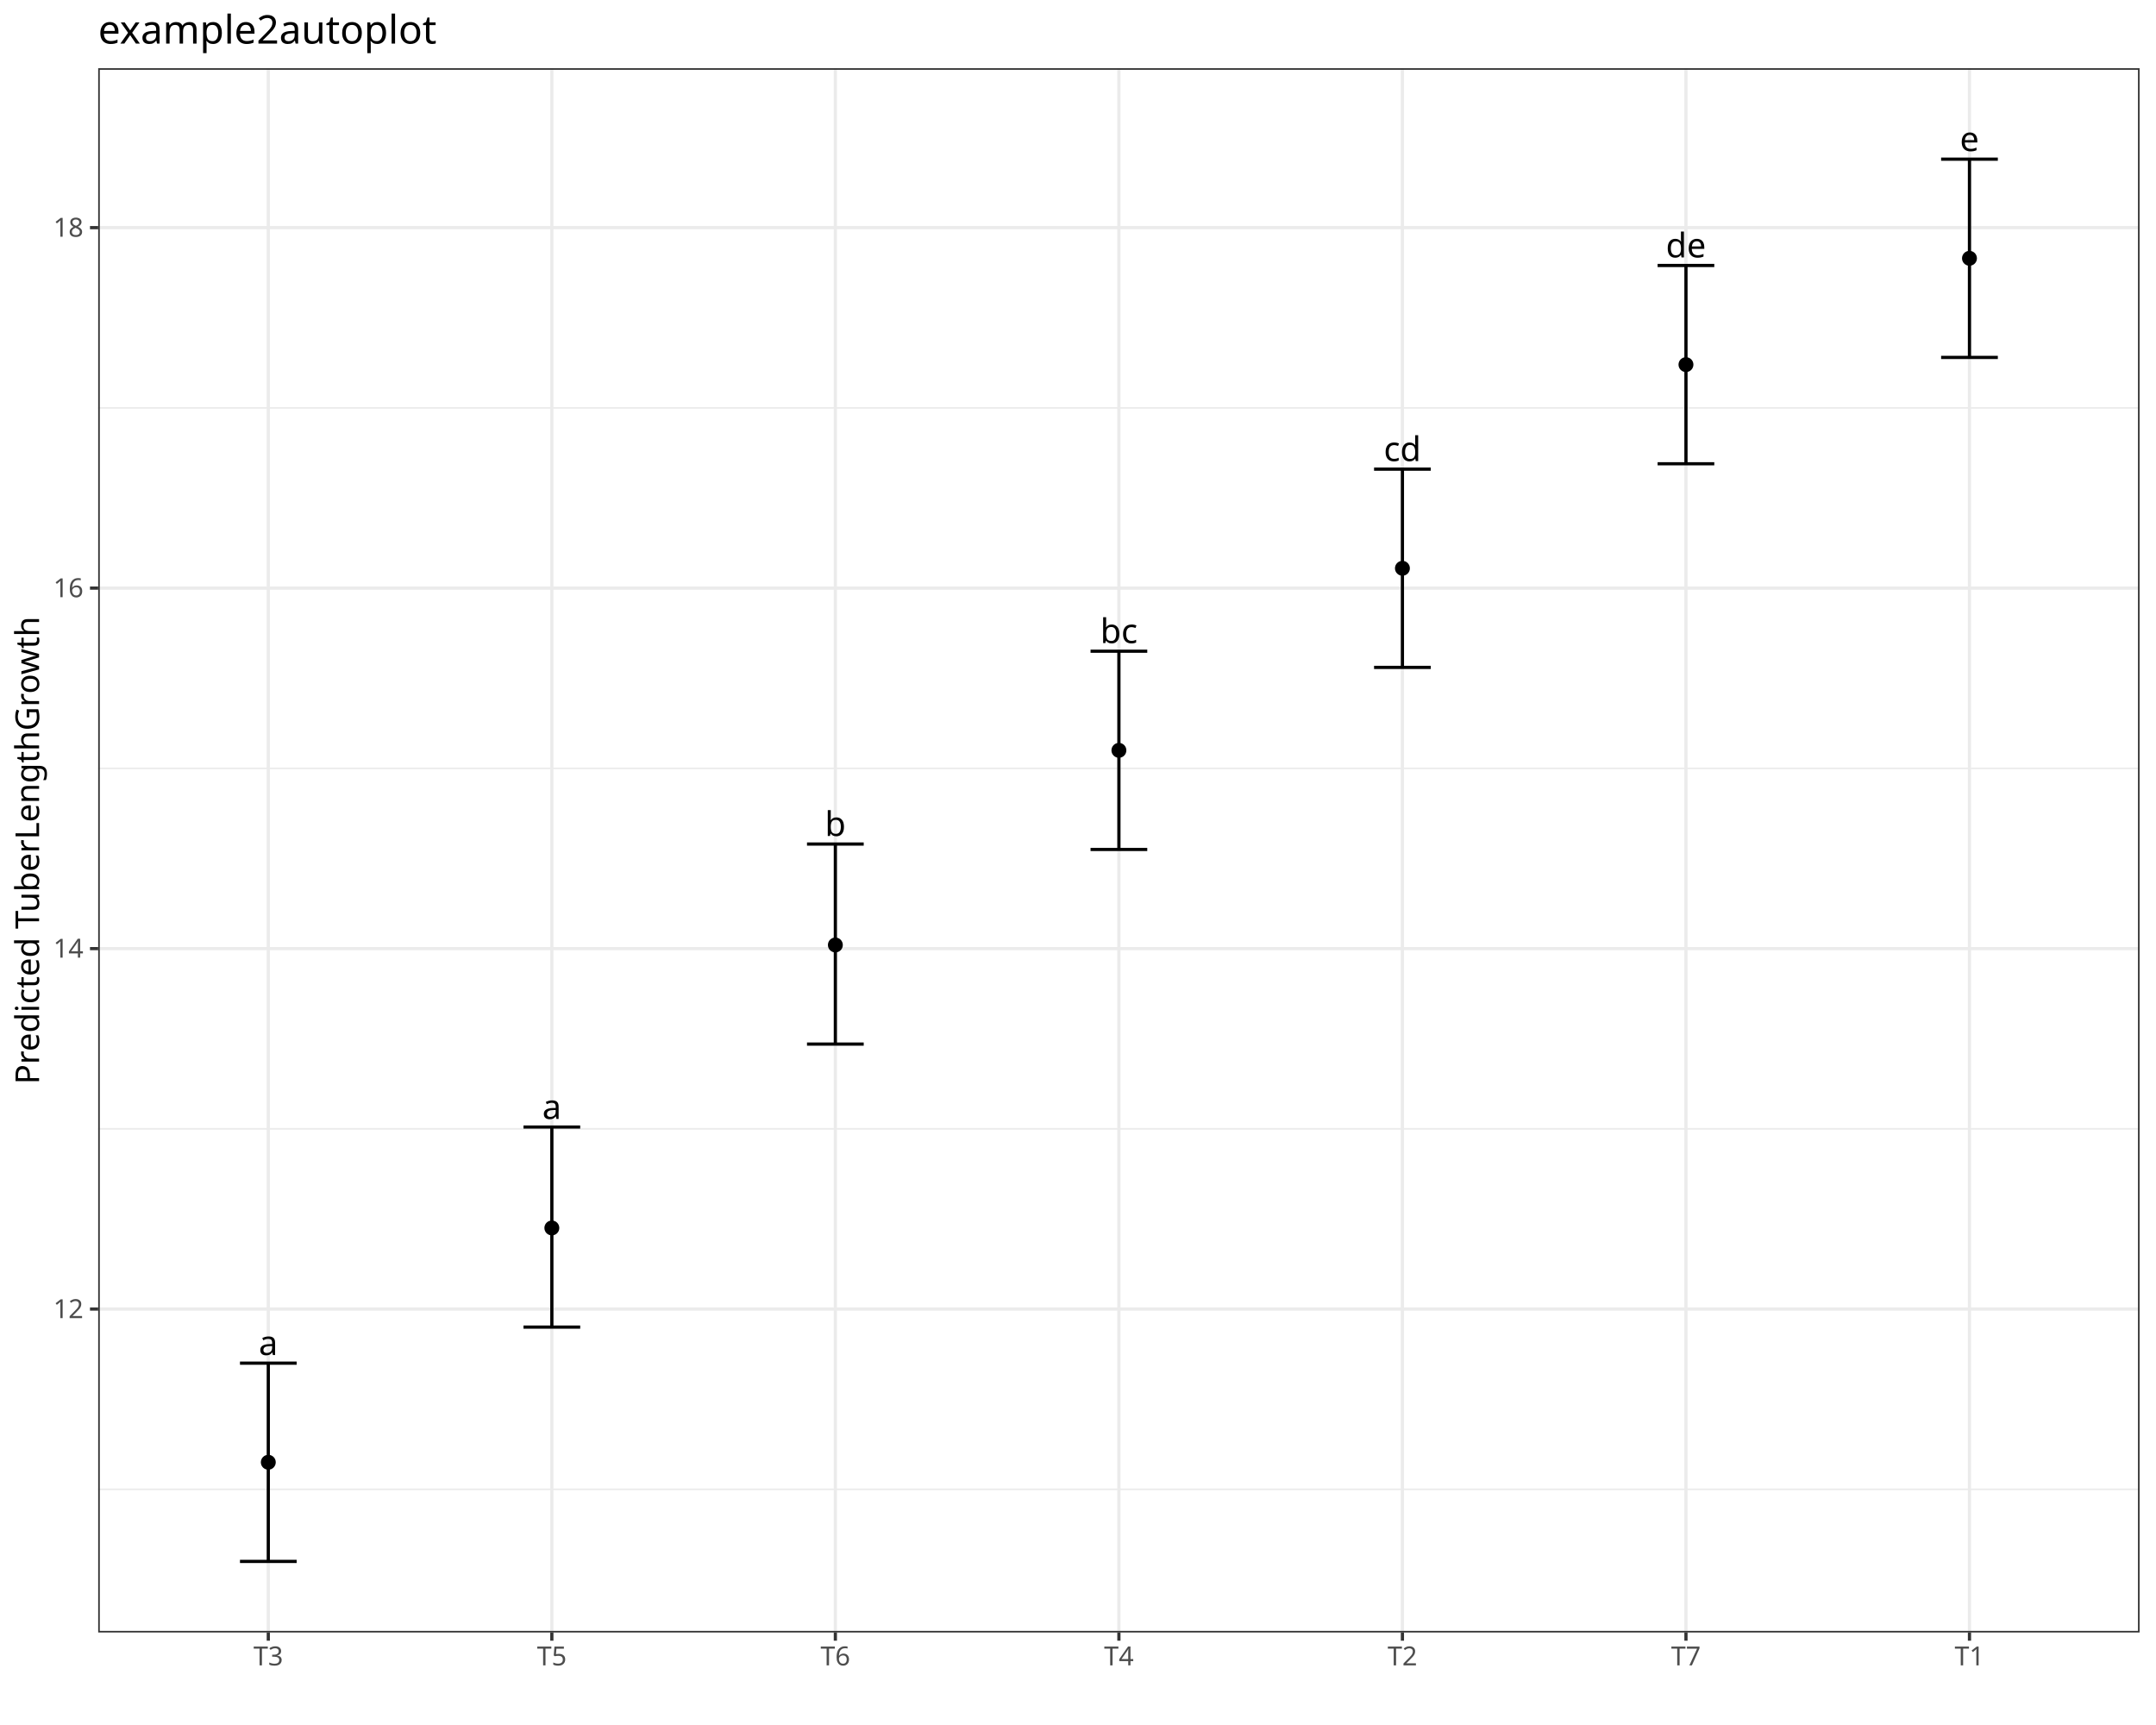
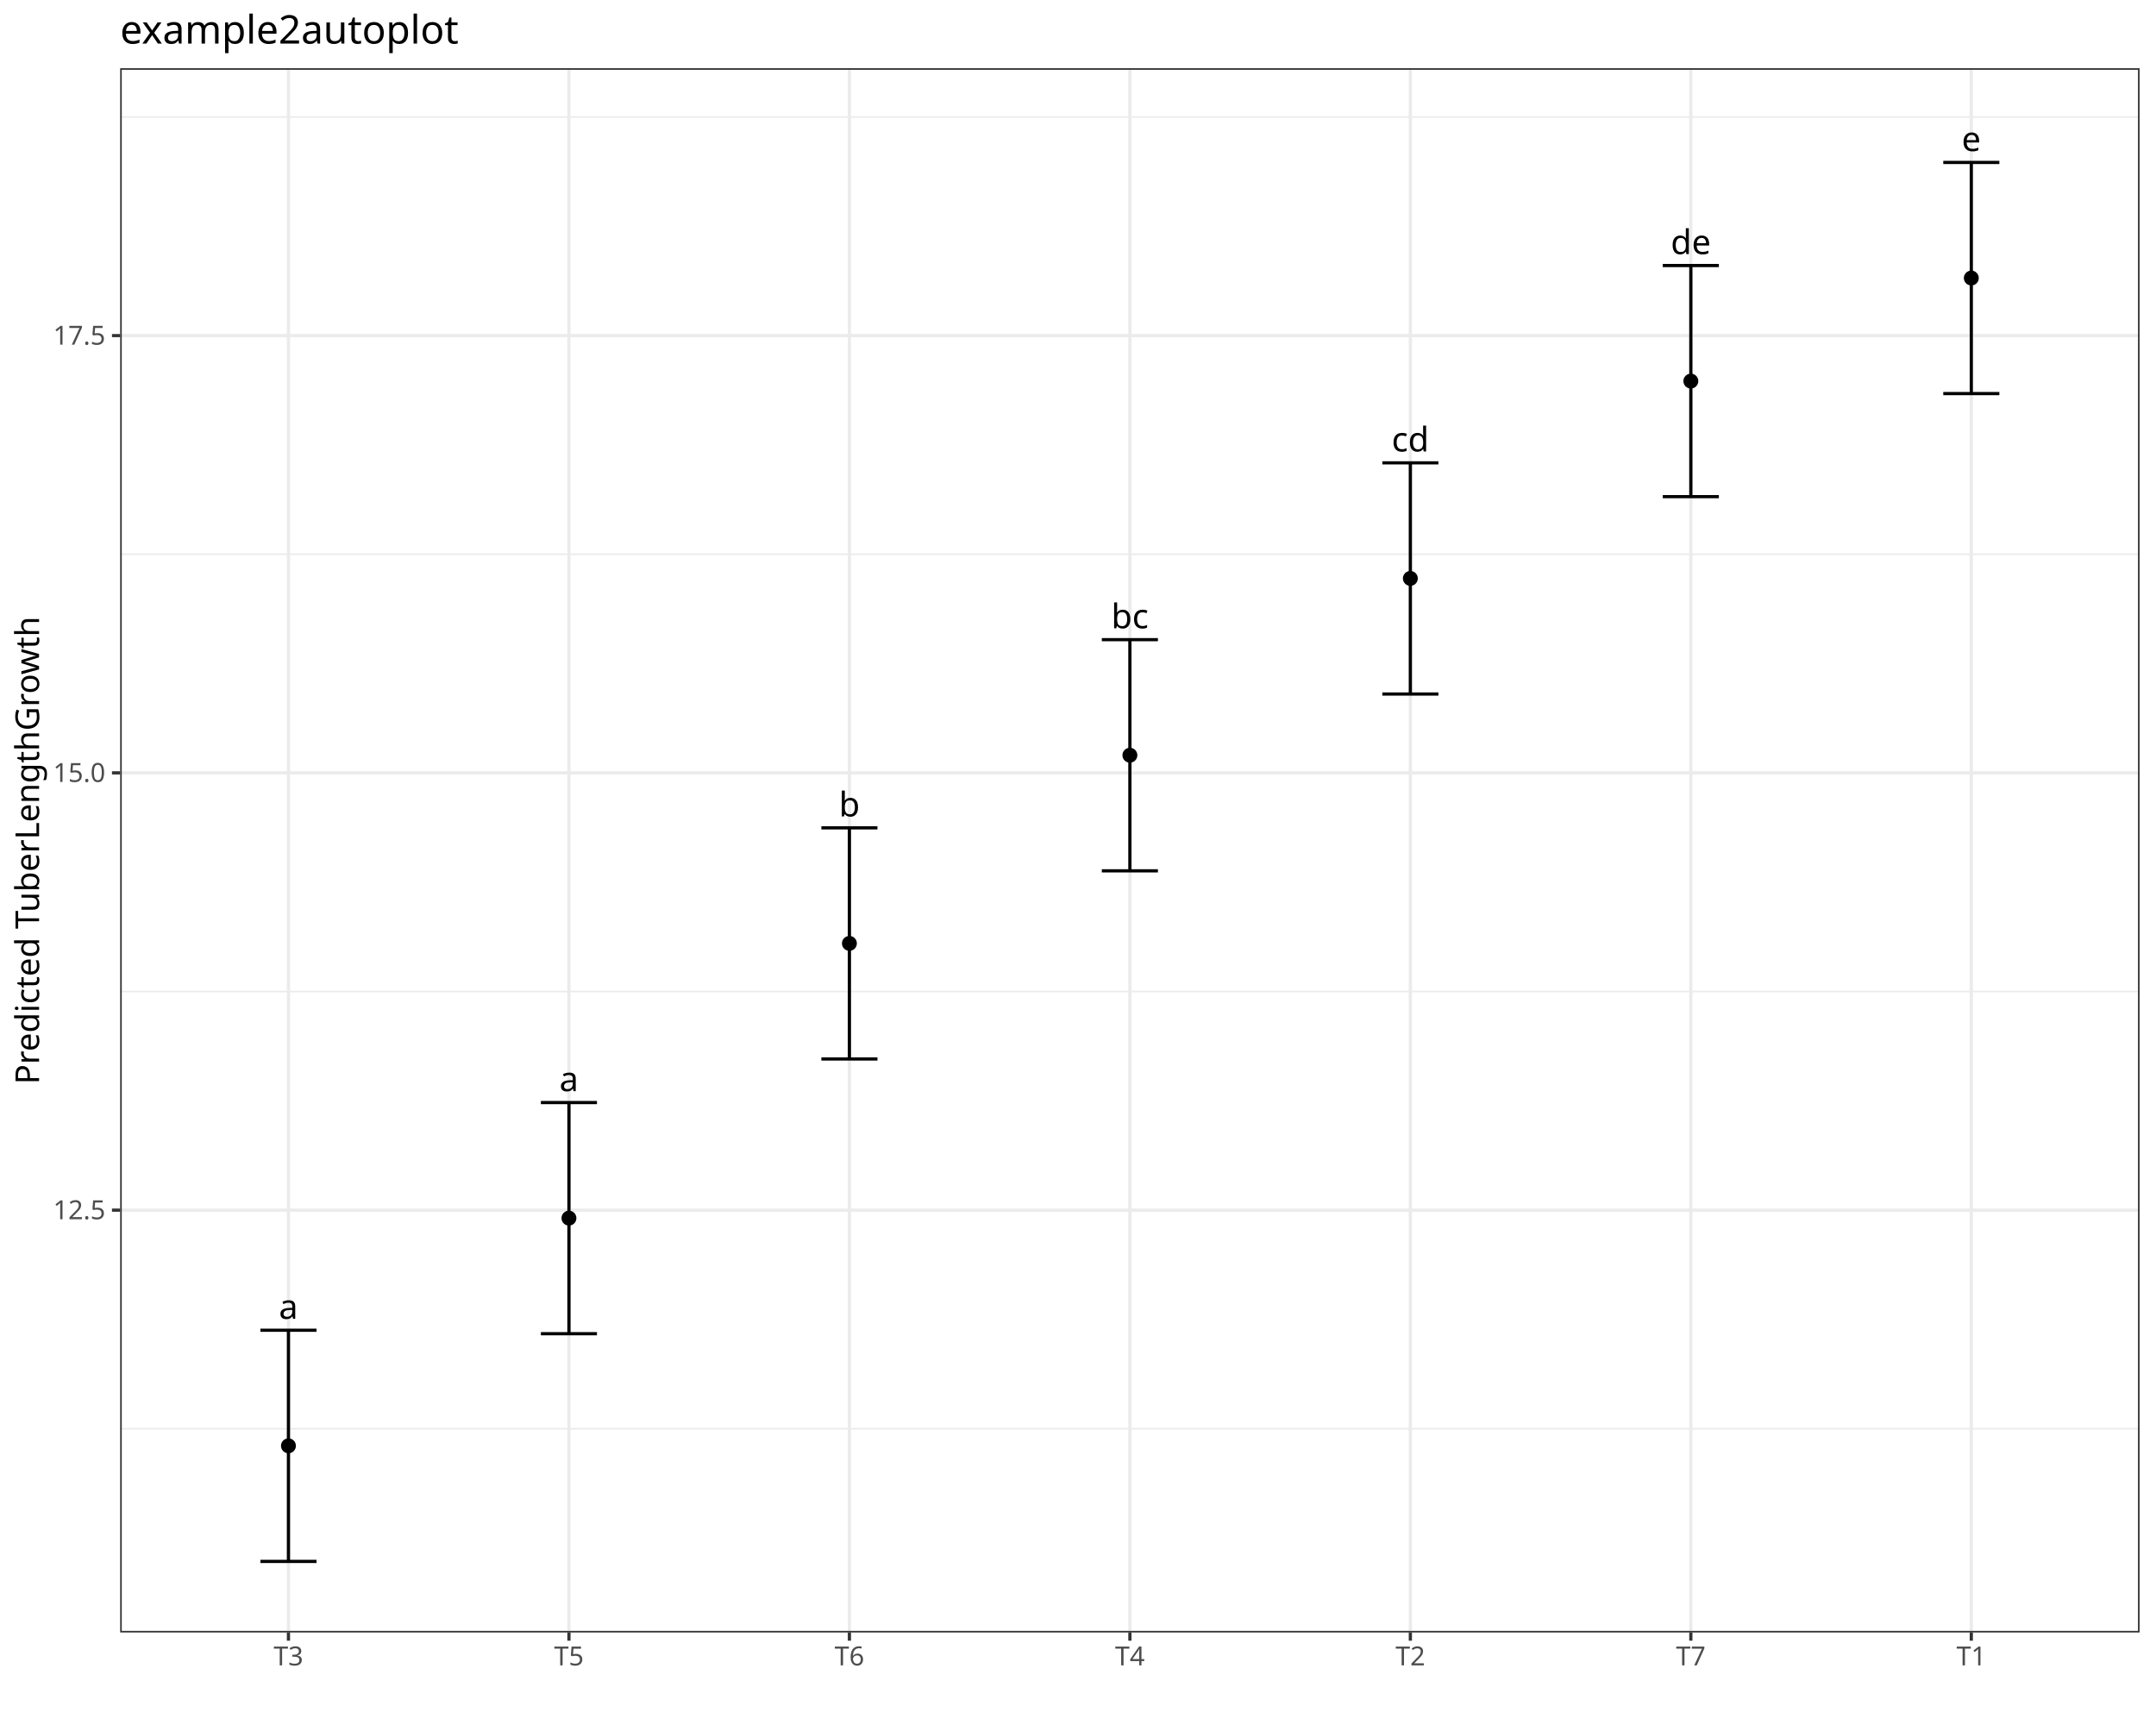
<svg xmlns="http://www.w3.org/2000/svg" class="svglite" data-engine-version="2.0" width="720.00pt" height="576.00pt" viewBox="0 0 720.00 576.00">
  <defs>
    <style type="text/css">
    .svglite line, .svglite polyline, .svglite polygon, .svglite path, .svglite rect, .svglite circle {
      fill: none;
      stroke: #000000;
      stroke-linecap: round;
      stroke-linejoin: round;
      stroke-miterlimit: 10.00;
    }
  </style>
  </defs>
  <rect width="100%" height="100%" style="stroke: none; fill: #FFFFFF;" />
  <defs>
    <clipPath id="cpMC4wMHw3MjAuMDB8MC4wMHw1NzYuMDA=">
      <rect x="0.00" y="0.00" width="720.00" height="576.00" />
    </clipPath>
  </defs>
  <g clip-path="url(#cpMC4wMHw3MjAuMDB8MC4wMHw1NzYuMDA=)">
    <rect x="0.00" y="0.00" width="720.00" height="576.00" style="stroke-width: 1.07; stroke: #FFFFFF; fill: #FFFFFF;" />
  </g>
  <defs>
-     <clipPath id="cpMzIuNzl8NzE0LjUyfDIyLjc4fDU0NS4xMQ==">
-       <rect x="32.79" y="22.78" width="681.73" height="522.33" />
+     <clipPath id="cpNDAuMTN8NzE0LjUyfDIyLjc4fDU0NS4xMQ==">
+       <rect x="40.13" y="22.78" width="674.39" height="522.33" />
    </clipPath>
  </defs>
-   <g clip-path="url(#cpMzIuNzl8NzE0LjUyfDIyLjc4fDU0NS4xMQ==)">
-     <rect x="32.79" y="22.78" width="681.73" height="522.33" style="stroke-width: 1.07; stroke: none; fill: #FFFFFF;" />
-     <polyline points="32.79,497.30 714.52,497.30 " style="stroke-width: 0.53; stroke: #EBEBEB; stroke-linecap: butt;" />
-     <polyline points="32.79,376.93 714.52,376.93 " style="stroke-width: 0.53; stroke: #EBEBEB; stroke-linecap: butt;" />
-     <polyline points="32.79,256.56 714.52,256.56 " style="stroke-width: 0.53; stroke: #EBEBEB; stroke-linecap: butt;" />
-     <polyline points="32.79,136.20 714.52,136.20 " style="stroke-width: 0.53; stroke: #EBEBEB; stroke-linecap: butt;" />
-     <polyline points="32.79,437.11 714.52,437.11 " style="stroke-width: 1.07; stroke: #EBEBEB; stroke-linecap: butt;" />
-     <polyline points="32.79,316.75 714.52,316.75 " style="stroke-width: 1.07; stroke: #EBEBEB; stroke-linecap: butt;" />
-     <polyline points="32.79,196.38 714.52,196.38 " style="stroke-width: 1.07; stroke: #EBEBEB; stroke-linecap: butt;" />
-     <polyline points="32.79,76.02 714.52,76.02 " style="stroke-width: 1.07; stroke: #EBEBEB; stroke-linecap: butt;" />
-     <polyline points="89.60,545.11 89.60,22.78 " style="stroke-width: 1.07; stroke: #EBEBEB; stroke-linecap: butt;" />
-     <polyline points="184.29,545.11 184.29,22.78 " style="stroke-width: 1.07; stroke: #EBEBEB; stroke-linecap: butt;" />
-     <polyline points="278.97,545.11 278.97,22.78 " style="stroke-width: 1.07; stroke: #EBEBEB; stroke-linecap: butt;" />
-     <polyline points="373.66,545.11 373.66,22.78 " style="stroke-width: 1.07; stroke: #EBEBEB; stroke-linecap: butt;" />
-     <polyline points="468.34,545.11 468.34,22.78 " style="stroke-width: 1.07; stroke: #EBEBEB; stroke-linecap: butt;" />
-     <polyline points="563.03,545.11 563.03,22.78 " style="stroke-width: 1.07; stroke: #EBEBEB; stroke-linecap: butt;" />
-     <polyline points="657.71,545.11 657.71,22.78 " style="stroke-width: 1.07; stroke: #EBEBEB; stroke-linecap: butt;" />
-     <circle cx="89.60" cy="488.27" r="2.49" style="stroke-width: 0.71; stroke: none; fill: #000000;" />
-     <circle cx="184.29" cy="410.03" r="2.49" style="stroke-width: 0.71; stroke: none; fill: #000000;" />
-     <circle cx="278.97" cy="315.54" r="2.49" style="stroke-width: 0.71; stroke: none; fill: #000000;" />
-     <circle cx="373.66" cy="250.55" r="2.49" style="stroke-width: 0.71; stroke: none; fill: #000000;" />
-     <circle cx="468.34" cy="189.76" r="2.49" style="stroke-width: 0.71; stroke: none; fill: #000000;" />
-     <circle cx="563.03" cy="121.75" r="2.49" style="stroke-width: 0.71; stroke: none; fill: #000000;" />
-     <circle cx="657.71" cy="86.25" r="2.49" style="stroke-width: 0.71; stroke: none; fill: #000000;" />
-     <polyline points="80.14,455.17 99.07,455.17 " style="stroke-width: 1.07; stroke-linecap: butt;" />
-     <polyline points="89.60,455.17 89.60,521.37 " style="stroke-width: 1.07; stroke-linecap: butt;" />
-     <polyline points="80.14,521.37 99.07,521.37 " style="stroke-width: 1.07; stroke-linecap: butt;" />
-     <polyline points="174.82,376.33 193.76,376.33 " style="stroke-width: 1.07; stroke-linecap: butt;" />
-     <polyline points="184.29,376.33 184.29,443.13 " style="stroke-width: 1.07; stroke-linecap: butt;" />
-     <polyline points="174.82,443.13 193.76,443.13 " style="stroke-width: 1.07; stroke-linecap: butt;" />
-     <polyline points="269.50,281.84 288.44,281.84 " style="stroke-width: 1.07; stroke-linecap: butt;" />
-     <polyline points="278.97,281.84 278.97,348.64 " style="stroke-width: 1.07; stroke-linecap: butt;" />
-     <polyline points="269.50,348.64 288.44,348.64 " style="stroke-width: 1.07; stroke-linecap: butt;" />
-     <polyline points="364.19,217.45 383.13,217.45 " style="stroke-width: 1.07; stroke-linecap: butt;" />
-     <polyline points="373.66,217.45 373.66,283.65 " style="stroke-width: 1.07; stroke-linecap: butt;" />
-     <polyline points="364.19,283.65 383.13,283.65 " style="stroke-width: 1.07; stroke-linecap: butt;" />
-     <polyline points="458.87,156.66 477.81,156.66 " style="stroke-width: 1.07; stroke-linecap: butt;" />
-     <polyline points="468.34,156.66 468.34,222.86 " style="stroke-width: 1.07; stroke-linecap: butt;" />
-     <polyline points="458.87,222.86 477.81,222.86 " style="stroke-width: 1.07; stroke-linecap: butt;" />
-     <polyline points="553.56,88.65 572.49,88.65 " style="stroke-width: 1.07; stroke-linecap: butt;" />
-     <polyline points="563.03,88.65 563.03,154.86 " style="stroke-width: 1.07; stroke-linecap: butt;" />
-     <polyline points="553.56,154.86 572.49,154.86 " style="stroke-width: 1.07; stroke-linecap: butt;" />
-     <polyline points="648.24,53.15 667.18,53.15 " style="stroke-width: 1.07; stroke-linecap: butt;" />
-     <polyline points="657.71,53.15 657.71,119.35 " style="stroke-width: 1.07; stroke-linecap: butt;" />
-     <polyline points="648.24,119.35 667.18,119.35 " style="stroke-width: 1.07; stroke-linecap: butt;" />
-     <text x="89.60" y="452.46" text-anchor="middle" style="font-size: 11.38px; font-family: sans;" textLength="6.33px" lengthAdjust="spacingAndGlyphs">a</text>
-     <text x="184.29" y="373.63" text-anchor="middle" style="font-size: 11.38px; font-family: sans;" textLength="6.33px" lengthAdjust="spacingAndGlyphs">a</text>
-     <text x="278.97" y="279.14" text-anchor="middle" style="font-size: 11.38px; font-family: sans;" textLength="6.33px" lengthAdjust="spacingAndGlyphs">b</text>
-     <text x="373.66" y="214.74" text-anchor="middle" style="font-size: 11.38px; font-family: sans;" textLength="12.03px" lengthAdjust="spacingAndGlyphs">bc</text>
-     <text x="468.34" y="153.96" text-anchor="middle" style="font-size: 11.38px; font-family: sans;" textLength="12.03px" lengthAdjust="spacingAndGlyphs">cd</text>
-     <text x="563.03" y="85.95" text-anchor="middle" style="font-size: 11.38px; font-family: sans;" textLength="12.66px" lengthAdjust="spacingAndGlyphs">de</text>
-     <text x="657.71" y="50.44" text-anchor="middle" style="font-size: 11.38px; font-family: sans;" textLength="6.33px" lengthAdjust="spacingAndGlyphs">e</text>
-     <rect x="32.79" y="22.78" width="681.73" height="522.33" style="stroke-width: 1.07; stroke: #333333;" />
+   <g clip-path="url(#cpNDAuMTN8NzE0LjUyfDIyLjc4fDU0NS4xMQ==)">
+     <rect x="40.13" y="22.78" width="674.39" height="522.33" style="stroke-width: 1.07; stroke: none; fill: #FFFFFF;" />
+     <polyline points="40.13,477.08 714.52,477.08 " style="stroke-width: 0.53; stroke: #EBEBEB; stroke-linecap: butt;" />
+     <polyline points="40.13,331.08 714.52,331.08 " style="stroke-width: 0.53; stroke: #EBEBEB; stroke-linecap: butt;" />
+     <polyline points="40.13,185.07 714.52,185.07 " style="stroke-width: 0.53; stroke: #EBEBEB; stroke-linecap: butt;" />
+     <polyline points="40.13,39.06 714.52,39.06 " style="stroke-width: 0.53; stroke: #EBEBEB; stroke-linecap: butt;" />
+     <polyline points="40.13,404.08 714.52,404.08 " style="stroke-width: 1.07; stroke: #EBEBEB; stroke-linecap: butt;" />
+     <polyline points="40.13,258.07 714.52,258.07 " style="stroke-width: 1.07; stroke: #EBEBEB; stroke-linecap: butt;" />
+     <polyline points="40.13,112.06 714.52,112.06 " style="stroke-width: 1.07; stroke: #EBEBEB; stroke-linecap: butt;" />
+     <polyline points="96.33,545.11 96.33,22.78 " style="stroke-width: 1.07; stroke: #EBEBEB; stroke-linecap: butt;" />
+     <polyline points="190.00,545.11 190.00,22.78 " style="stroke-width: 1.07; stroke: #EBEBEB; stroke-linecap: butt;" />
+     <polyline points="283.66,545.11 283.66,22.78 " style="stroke-width: 1.07; stroke: #EBEBEB; stroke-linecap: butt;" />
+     <polyline points="377.33,545.11 377.33,22.78 " style="stroke-width: 1.07; stroke: #EBEBEB; stroke-linecap: butt;" />
+     <polyline points="470.99,545.11 470.99,22.78 " style="stroke-width: 1.07; stroke: #EBEBEB; stroke-linecap: butt;" />
+     <polyline points="564.66,545.11 564.66,22.78 " style="stroke-width: 1.07; stroke: #EBEBEB; stroke-linecap: butt;" />
+     <polyline points="658.32,545.11 658.32,22.78 " style="stroke-width: 1.07; stroke: #EBEBEB; stroke-linecap: butt;" />
+     <circle cx="96.33" cy="482.78" r="2.49" style="stroke-width: 0.71; stroke: none; fill: #000000;" />
+     <circle cx="190.00" cy="406.75" r="2.49" style="stroke-width: 0.71; stroke: none; fill: #000000;" />
+     <circle cx="283.66" cy="315.01" r="2.49" style="stroke-width: 0.71; stroke: none; fill: #000000;" />
+     <circle cx="377.33" cy="252.18" r="2.49" style="stroke-width: 0.71; stroke: none; fill: #000000;" />
+     <circle cx="470.99" cy="193.14" r="2.49" style="stroke-width: 0.71; stroke: none; fill: #000000;" />
+     <circle cx="564.66" cy="127.25" r="2.49" style="stroke-width: 0.71; stroke: none; fill: #000000;" />
+     <circle cx="658.32" cy="92.84" r="2.49" style="stroke-width: 0.71; stroke: none; fill: #000000;" />
+     <polyline points="86.97,444.18 105.70,444.18 " style="stroke-width: 1.07; stroke-linecap: butt;" />
+     <polyline points="96.33,444.18 96.33,521.37 " style="stroke-width: 1.07; stroke-linecap: butt;" />
+     <polyline points="86.97,521.37 105.70,521.37 " style="stroke-width: 1.07; stroke-linecap: butt;" />
+     <polyline points="180.63,368.16 199.36,368.16 " style="stroke-width: 1.07; stroke-linecap: butt;" />
+     <polyline points="190.00,368.16 190.00,445.35 " style="stroke-width: 1.07; stroke-linecap: butt;" />
+     <polyline points="180.63,445.35 199.36,445.35 " style="stroke-width: 1.07; stroke-linecap: butt;" />
+     <polyline points="274.30,276.42 293.03,276.42 " style="stroke-width: 1.07; stroke-linecap: butt;" />
+     <polyline points="283.66,276.42 283.66,353.61 " style="stroke-width: 1.07; stroke-linecap: butt;" />
+     <polyline points="274.30,353.61 293.03,353.61 " style="stroke-width: 1.07; stroke-linecap: butt;" />
+     <polyline points="367.96,213.59 386.69,213.59 " style="stroke-width: 1.07; stroke-linecap: butt;" />
+     <polyline points="377.33,213.59 377.33,290.78 " style="stroke-width: 1.07; stroke-linecap: butt;" />
+     <polyline points="367.96,290.78 386.69,290.78 " style="stroke-width: 1.07; stroke-linecap: butt;" />
+     <polyline points="461.63,154.55 480.36,154.55 " style="stroke-width: 1.07; stroke-linecap: butt;" />
+     <polyline points="470.99,154.55 470.99,231.74 " style="stroke-width: 1.07; stroke-linecap: butt;" />
+     <polyline points="461.63,231.74 480.36,231.74 " style="stroke-width: 1.07; stroke-linecap: butt;" />
+     <polyline points="555.29,88.66 574.02,88.66 " style="stroke-width: 1.07; stroke-linecap: butt;" />
+     <polyline points="564.66,88.66 564.66,165.84 " style="stroke-width: 1.07; stroke-linecap: butt;" />
+     <polyline points="555.29,165.84 574.02,165.84 " style="stroke-width: 1.07; stroke-linecap: butt;" />
+     <polyline points="648.96,54.24 667.69,54.24 " style="stroke-width: 1.07; stroke-linecap: butt;" />
+     <polyline points="658.32,54.24 658.32,131.43 " style="stroke-width: 1.07; stroke-linecap: butt;" />
+     <polyline points="648.96,131.43 667.69,131.43 " style="stroke-width: 1.07; stroke-linecap: butt;" />
+     <text x="96.33" y="440.38" text-anchor="middle" style="font-size: 11.38px; font-family: sans;" textLength="6.33px" lengthAdjust="spacingAndGlyphs">a</text>
+     <text x="190.00" y="364.36" text-anchor="middle" style="font-size: 11.38px; font-family: sans;" textLength="6.33px" lengthAdjust="spacingAndGlyphs">a</text>
+     <text x="283.66" y="272.62" text-anchor="middle" style="font-size: 11.38px; font-family: sans;" textLength="6.33px" lengthAdjust="spacingAndGlyphs">b</text>
+     <text x="377.33" y="209.79" text-anchor="middle" style="font-size: 11.38px; font-family: sans;" textLength="12.03px" lengthAdjust="spacingAndGlyphs">bc</text>
+     <text x="470.99" y="150.75" text-anchor="middle" style="font-size: 11.38px; font-family: sans;" textLength="12.03px" lengthAdjust="spacingAndGlyphs">cd</text>
+     <text x="564.66" y="84.85" text-anchor="middle" style="font-size: 11.38px; font-family: sans;" textLength="12.66px" lengthAdjust="spacingAndGlyphs">de</text>
+     <text x="658.32" y="50.44" text-anchor="middle" style="font-size: 11.38px; font-family: sans;" textLength="6.33px" lengthAdjust="spacingAndGlyphs">e</text>
+     <rect x="40.13" y="22.78" width="674.39" height="522.33" style="stroke-width: 1.07; stroke: #333333;" />
  </g>
  <g clip-path="url(#cpMC4wMHw3MjAuMDB8MC4wMHw1NzYuMDA=)">
-     <text x="27.86" y="440.14" text-anchor="end" style="font-size: 8.80px; fill: #4D4D4D; font-family: sans;" textLength="9.79px" lengthAdjust="spacingAndGlyphs">12</text>
-     <text x="27.86" y="319.78" text-anchor="end" style="font-size: 8.80px; fill: #4D4D4D; font-family: sans;" textLength="9.79px" lengthAdjust="spacingAndGlyphs">14</text>
-     <text x="27.86" y="199.41" text-anchor="end" style="font-size: 8.80px; fill: #4D4D4D; font-family: sans;" textLength="9.79px" lengthAdjust="spacingAndGlyphs">16</text>
-     <text x="27.86" y="79.04" text-anchor="end" style="font-size: 8.80px; fill: #4D4D4D; font-family: sans;" textLength="9.79px" lengthAdjust="spacingAndGlyphs">18</text>
-     <polyline points="30.05,437.11 32.79,437.11 " style="stroke-width: 1.07; stroke: #333333; stroke-linecap: butt;" />
-     <polyline points="30.05,316.75 32.79,316.75 " style="stroke-width: 1.07; stroke: #333333; stroke-linecap: butt;" />
-     <polyline points="30.05,196.38 32.79,196.38 " style="stroke-width: 1.07; stroke: #333333; stroke-linecap: butt;" />
-     <polyline points="30.05,76.02 32.79,76.02 " style="stroke-width: 1.07; stroke: #333333; stroke-linecap: butt;" />
-     <polyline points="89.60,547.85 89.60,545.11 " style="stroke-width: 1.07; stroke: #333333; stroke-linecap: butt;" />
-     <polyline points="184.29,547.85 184.29,545.11 " style="stroke-width: 1.07; stroke: #333333; stroke-linecap: butt;" />
-     <polyline points="278.97,547.85 278.97,545.11 " style="stroke-width: 1.07; stroke: #333333; stroke-linecap: butt;" />
-     <polyline points="373.66,547.85 373.66,545.11 " style="stroke-width: 1.07; stroke: #333333; stroke-linecap: butt;" />
-     <polyline points="468.34,547.85 468.34,545.11 " style="stroke-width: 1.07; stroke: #333333; stroke-linecap: butt;" />
-     <polyline points="563.03,547.85 563.03,545.11 " style="stroke-width: 1.07; stroke: #333333; stroke-linecap: butt;" />
-     <polyline points="657.71,547.85 657.71,545.11 " style="stroke-width: 1.07; stroke: #333333; stroke-linecap: butt;" />
-     <text x="89.60" y="556.10" text-anchor="middle" style="font-size: 8.80px; fill: #4D4D4D; font-family: sans;" textLength="10.27px" lengthAdjust="spacingAndGlyphs">T3</text>
-     <text x="184.29" y="556.10" text-anchor="middle" style="font-size: 8.80px; fill: #4D4D4D; font-family: sans;" textLength="10.27px" lengthAdjust="spacingAndGlyphs">T5</text>
-     <text x="278.97" y="556.10" text-anchor="middle" style="font-size: 8.80px; fill: #4D4D4D; font-family: sans;" textLength="10.27px" lengthAdjust="spacingAndGlyphs">T6</text>
-     <text x="373.66" y="556.10" text-anchor="middle" style="font-size: 8.80px; fill: #4D4D4D; font-family: sans;" textLength="10.27px" lengthAdjust="spacingAndGlyphs">T4</text>
-     <text x="468.34" y="556.10" text-anchor="middle" style="font-size: 8.80px; fill: #4D4D4D; font-family: sans;" textLength="10.27px" lengthAdjust="spacingAndGlyphs">T2</text>
-     <text x="563.03" y="556.10" text-anchor="middle" style="font-size: 8.80px; fill: #4D4D4D; font-family: sans;" textLength="10.27px" lengthAdjust="spacingAndGlyphs">T7</text>
-     <text x="657.71" y="556.10" text-anchor="middle" style="font-size: 8.80px; fill: #4D4D4D; font-family: sans;" textLength="10.27px" lengthAdjust="spacingAndGlyphs">T1</text>
+     <text x="35.20" y="407.11" text-anchor="end" style="font-size: 8.80px; fill: #4D4D4D; font-family: sans;" textLength="17.13px" lengthAdjust="spacingAndGlyphs">12.5</text>
+     <text x="35.20" y="261.10" text-anchor="end" style="font-size: 8.80px; fill: #4D4D4D; font-family: sans;" textLength="17.13px" lengthAdjust="spacingAndGlyphs">15.0</text>
+     <text x="35.20" y="115.09" text-anchor="end" style="font-size: 8.80px; fill: #4D4D4D; font-family: sans;" textLength="17.13px" lengthAdjust="spacingAndGlyphs">17.5</text>
+     <polyline points="37.39,404.08 40.13,404.08 " style="stroke-width: 1.07; stroke: #333333; stroke-linecap: butt;" />
+     <polyline points="37.39,258.07 40.13,258.07 " style="stroke-width: 1.07; stroke: #333333; stroke-linecap: butt;" />
+     <polyline points="37.39,112.06 40.13,112.06 " style="stroke-width: 1.07; stroke: #333333; stroke-linecap: butt;" />
+     <polyline points="96.33,547.85 96.33,545.11 " style="stroke-width: 1.07; stroke: #333333; stroke-linecap: butt;" />
+     <polyline points="190.00,547.85 190.00,545.11 " style="stroke-width: 1.07; stroke: #333333; stroke-linecap: butt;" />
+     <polyline points="283.66,547.85 283.66,545.11 " style="stroke-width: 1.07; stroke: #333333; stroke-linecap: butt;" />
+     <polyline points="377.33,547.85 377.33,545.11 " style="stroke-width: 1.07; stroke: #333333; stroke-linecap: butt;" />
+     <polyline points="470.99,547.85 470.99,545.11 " style="stroke-width: 1.07; stroke: #333333; stroke-linecap: butt;" />
+     <polyline points="564.66,547.85 564.66,545.11 " style="stroke-width: 1.07; stroke: #333333; stroke-linecap: butt;" />
+     <polyline points="658.32,547.85 658.32,545.11 " style="stroke-width: 1.07; stroke: #333333; stroke-linecap: butt;" />
+     <text x="96.33" y="556.10" text-anchor="middle" style="font-size: 8.80px; fill: #4D4D4D; font-family: sans;" textLength="10.27px" lengthAdjust="spacingAndGlyphs">T3</text>
+     <text x="190.00" y="556.10" text-anchor="middle" style="font-size: 8.80px; fill: #4D4D4D; font-family: sans;" textLength="10.27px" lengthAdjust="spacingAndGlyphs">T5</text>
+     <text x="283.66" y="556.10" text-anchor="middle" style="font-size: 8.80px; fill: #4D4D4D; font-family: sans;" textLength="10.27px" lengthAdjust="spacingAndGlyphs">T6</text>
+     <text x="377.33" y="556.10" text-anchor="middle" style="font-size: 8.80px; fill: #4D4D4D; font-family: sans;" textLength="10.27px" lengthAdjust="spacingAndGlyphs">T4</text>
+     <text x="470.99" y="556.10" text-anchor="middle" style="font-size: 8.80px; fill: #4D4D4D; font-family: sans;" textLength="10.27px" lengthAdjust="spacingAndGlyphs">T2</text>
+     <text x="564.66" y="556.10" text-anchor="middle" style="font-size: 8.80px; fill: #4D4D4D; font-family: sans;" textLength="10.27px" lengthAdjust="spacingAndGlyphs">T7</text>
+     <text x="658.32" y="556.10" text-anchor="middle" style="font-size: 8.80px; fill: #4D4D4D; font-family: sans;" textLength="10.27px" lengthAdjust="spacingAndGlyphs">T1</text>
    <text transform="translate(13.05,283.95) rotate(-90)" text-anchor="middle" style="font-size: 11.00px; font-family: sans;" textLength="147.38px" lengthAdjust="spacingAndGlyphs">Predicted TuberLengthGrowth</text>
-     <text x="32.79" y="14.56" style="font-size: 13.20px; font-family: sans;" textLength="104.22px" lengthAdjust="spacingAndGlyphs">example2autoplot</text>
+     <text x="40.13" y="14.56" style="font-size: 13.20px; font-family: sans;" textLength="104.22px" lengthAdjust="spacingAndGlyphs">example2autoplot</text>
  </g>
</svg>
